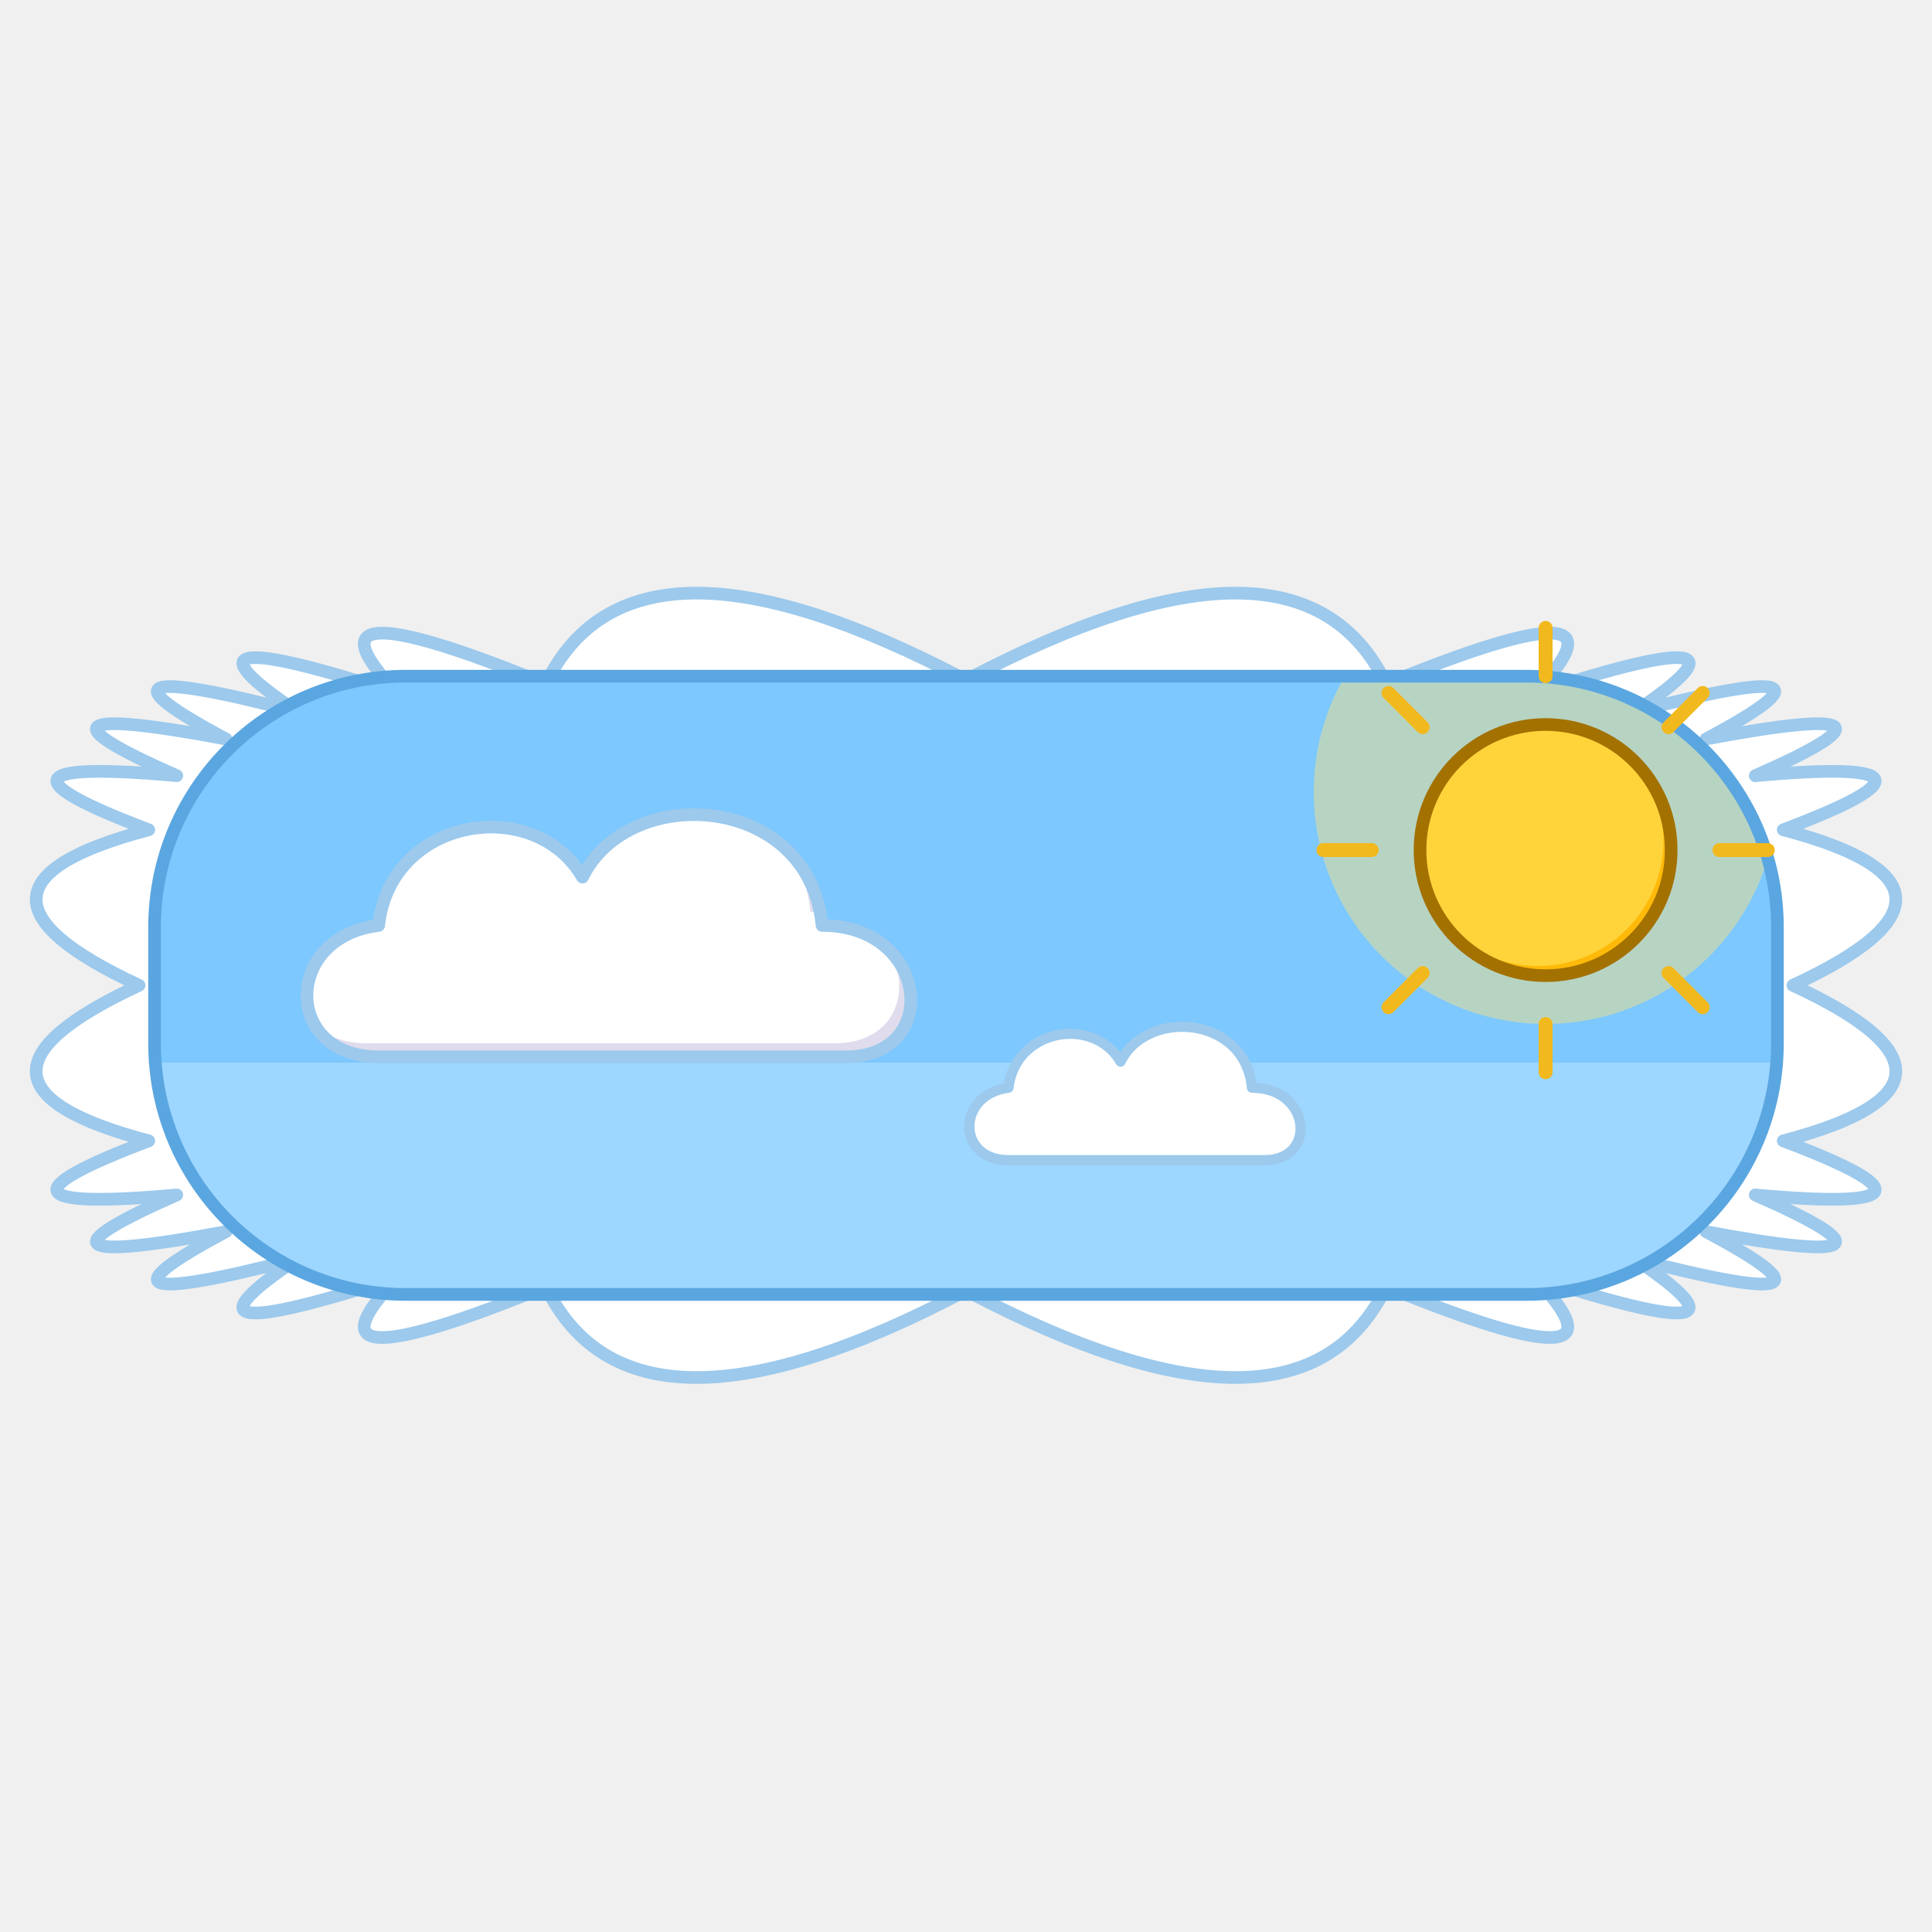
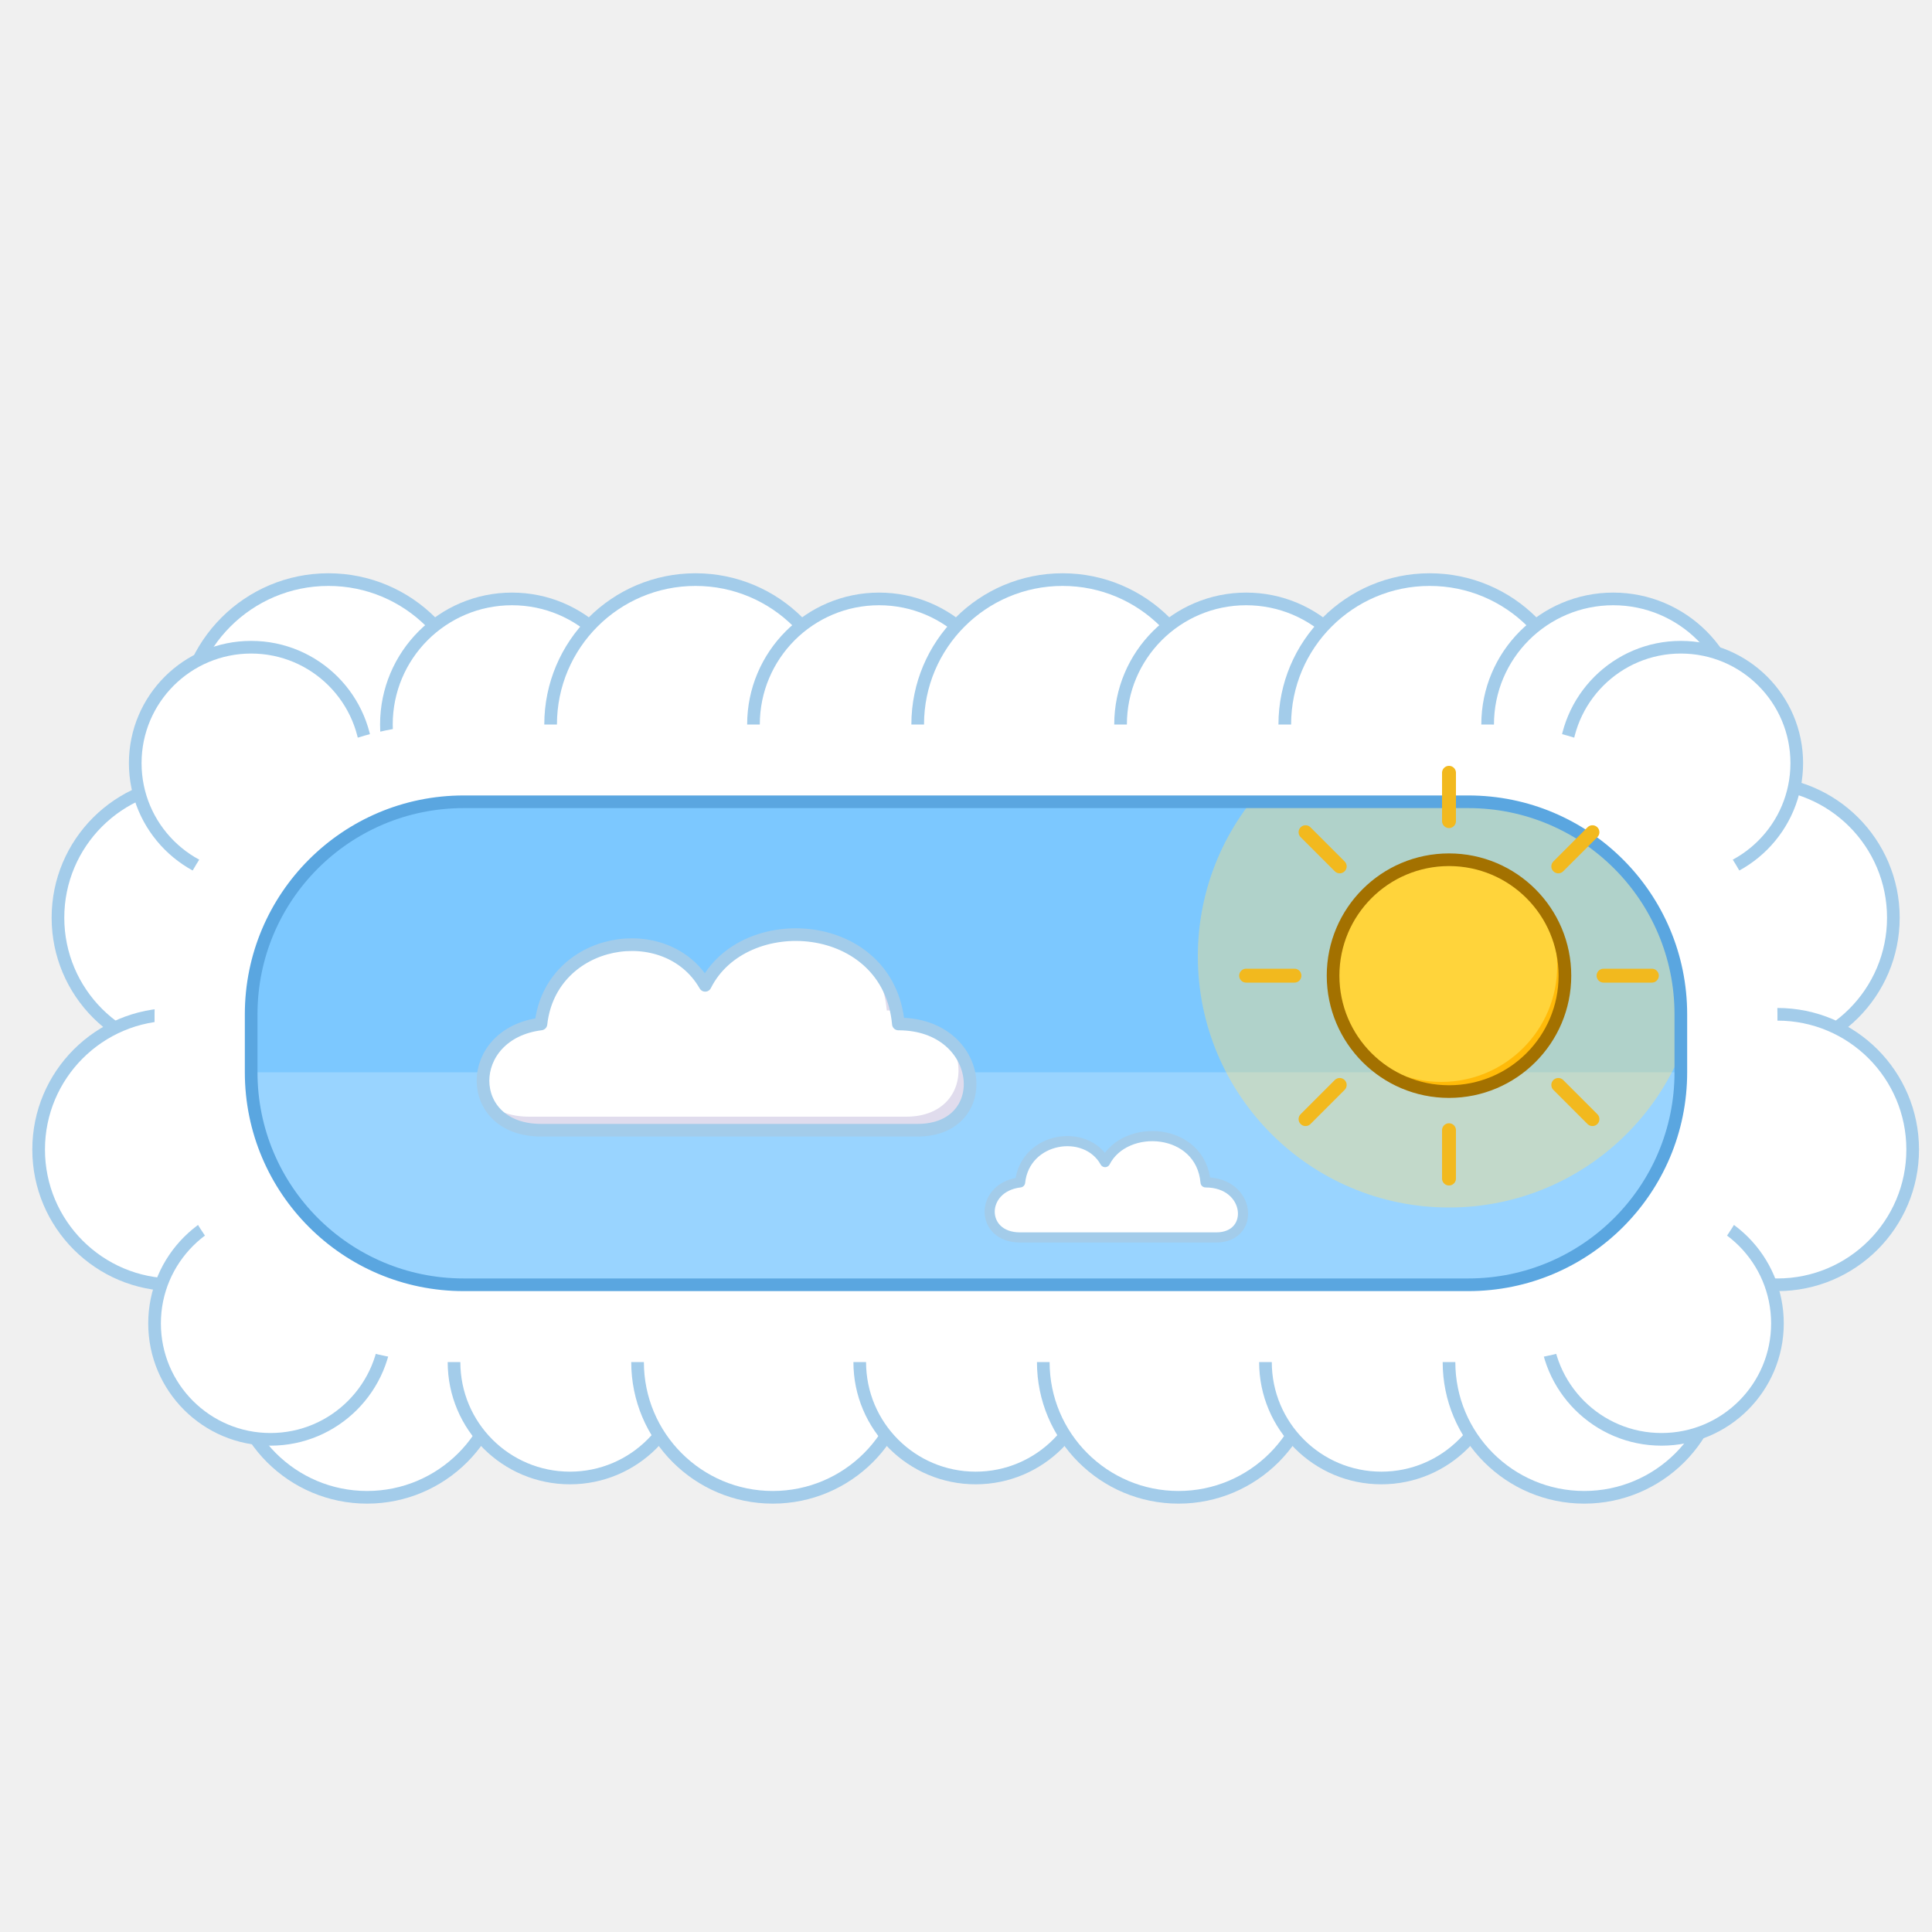
<svg xmlns="http://www.w3.org/2000/svg" viewBox="0 0 200 200" width="200" height="200">
  <defs>
-     <clipPath id="c4332627e7">
-       <path d="M42,70 H158 A26,26 0 0 1 184,96 V108 A26,26 0 0 1 158,134 H42 A26,26 0 0 1 16,108 V96 A26,26 0 0 1 42,70Z" />
+     <clipPath id="c00f0edc0c">
+       <path d="M48,78 H152 A22,22 0 0 1 174,100 V106 A22,22 0 0 1 152,128 H48 A22,22 0 0 1 26,106 V100 A22,22 0 0 1 48,78Z" />
    </clipPath>
-     <clipPath id="c520a9b4e0">
-       <path d="M147,88 A13,13 0 1 0 173,88 A13,13 0 1 0 147,88Z" />
+     <clipPath id="c6fcedd21a">
+       <path d="M138,96 A12,12 0 1 0 162,96 A12,12 0 1 0 138,96Z" />
    </clipPath>
-     <clipPath id="c1c769f774">
-       <path d="M39.2,109.4 C29.3,109.4 29.3,97 39.2,95.8 C40.4,84.6 55.3,82.2 60.3,90.8 C65.2,80.9 83.8,82.2 85.1,95.8 C96.2,95.8 97.5,109.4 87.6,109.4 Z" />
+     <clipPath id="c00fb62583">
+       <path d="M56,112 C48,112 48,102 56,101 C57,92 69,90 73,97 C77,89 92,90 93,101 C102,101 103,112 95,112 Z" />
    </clipPath>
  </defs>
-   <path d="M185.6,102 Q207.4,112.1 184.6,118.1 Q205,125.8 181.7,123.7 Q200.6,132 176.6,127.5 Q193.9,136.7 169.2,130.3 Q184.4,140.5 158.8,132.2 Q170.4,144.2 143.5,133.2 Q134.5,151.8 100,133.6 Q65.5,151.8 56.5,133.2 Q29.6,144.2 41.2,132.2 Q15.6,140.5 30.8,130.3 Q6.1,136.7 23.4,127.5 Q-0.6,132 18.3,123.7 Q-5,125.8 15.4,118.1 Q-7.4,112.1 14.4,102 Q-7.4,91.9 15.4,85.9 Q-5,78.2 18.3,80.3 Q-0.6,72 23.4,76.5 Q6.1,67.3 30.8,73.7 Q15.6,63.5 41.2,71.8 Q29.6,59.8 56.5,70.8 Q65.5,52.2 100,70.4 Q134.5,52.2 143.5,70.8 Q170.4,59.8 158.8,71.8 Q184.4,63.5 169.2,73.7 Q193.9,67.3 176.6,76.5 Q200.6,72 181.7,80.3 Q205,78.2 184.6,85.9 Q207.4,91.9 185.6,102Z" fill="#FFFFFF" />
-   <path d="M185.6,102 Q207.4,112.1 184.6,118.1 Q205,125.8 181.7,123.7 Q200.6,132 176.6,127.5 Q193.9,136.7 169.2,130.3 Q184.4,140.5 158.8,132.2 Q170.4,144.2 143.5,133.2 Q134.5,151.8 100,133.6 Q65.5,151.8 56.5,133.2 Q29.6,144.2 41.2,132.2 Q15.6,140.5 30.8,130.3 Q6.1,136.7 23.4,127.5 Q-0.6,132 18.3,123.7 Q-5,125.8 15.4,118.1 Q-7.4,112.1 14.4,102 Q-7.4,91.9 15.4,85.9 Q-5,78.2 18.3,80.3 Q-0.6,72 23.4,76.5 Q6.1,67.3 30.8,73.7 Q15.6,63.5 41.2,71.8 Q29.6,59.8 56.5,70.8 Q65.5,52.2 100,70.4 Q134.5,52.2 143.5,70.8 Q170.4,59.8 158.8,71.8 Q184.4,63.5 169.2,73.7 Q193.9,67.3 176.6,76.5 Q200.6,72 181.7,80.3 Q205,78.2 184.6,85.9 Q207.4,91.9 185.6,102Z" fill="none" stroke="#9CC9EC" stroke-width="1.31" stroke-linejoin="round" />
-   <path d="M42,70 H158 A26,26 0 0 1 184,96 V108 A26,26 0 0 1 158,134 H42 A26,26 0 0 1 16,108 V96 A26,26 0 0 1 42,70Z" fill="#7CC8FF" />
-   <g clip-path="url(#c4332627e7)">
-     <path d="M16,110 H184 V140 H16Z" fill="#9DD6FF" />
-     <path d="M136,82 A24,24 0 1 0 184,82 A24,24 0 1 0 136,82Z" fill="#FFE27A" opacity="0.45" />
+   <g transform="translate(0 5)">
+     <path d="M19,70 A15,15 0 1 0 49,70 A15,15 0 1 0 19,70Z" fill="#FFFFFF" />
+     <path d="M19,70 A15,15 0 1 0 49,70 A15,15 0 1 0 19,70Z" fill="none" stroke="#A3CCEA" stroke-width="1.31" stroke-linejoin="round" />
+     <path d="M40,70 A13,13 0 1 0 66,70 A13,13 0 1 0 40,70Z" fill="#FFFFFF" />
+     <path d="M40,70 A13,13 0 1 0 66,70 A13,13 0 1 0 40,70Z" fill="none" stroke="#A3CCEA" stroke-width="1.31" stroke-linejoin="round" />
+     <path d="M57,70 A15,15 0 1 0 87,70 A15,15 0 1 0 57,70Z" fill="#FFFFFF" />
+     <path d="M57,70 A15,15 0 1 0 87,70 A15,15 0 1 0 57,70Z" fill="none" stroke="#A3CCEA" stroke-width="1.31" stroke-linejoin="round" />
+     <path d="M78,70 A13,13 0 1 0 104,70 A13,13 0 1 0 78,70Z" fill="#FFFFFF" />
+     <path d="M78,70 A13,13 0 1 0 104,70 A13,13 0 1 0 78,70Z" fill="none" stroke="#A3CCEA" stroke-width="1.31" stroke-linejoin="round" />
+     <path d="M95,70 A15,15 0 1 0 125,70 A15,15 0 1 0 95,70Z" fill="#FFFFFF" />
+     <path d="M95,70 A15,15 0 1 0 125,70 A15,15 0 1 0 95,70Z" fill="none" stroke="#A3CCEA" stroke-width="1.31" stroke-linejoin="round" />
+     <path d="M116,70 A13,13 0 1 0 142,70 A13,13 0 1 0 116,70Z" fill="#FFFFFF" />
+     <path d="M116,70 A13,13 0 1 0 142,70 A13,13 0 1 0 116,70Z" fill="none" stroke="#A3CCEA" stroke-width="1.31" stroke-linejoin="round" />
+     <path d="M133,70 A15,15 0 1 0 163,70 A15,15 0 1 0 133,70Z" fill="#FFFFFF" />
+     <path d="M133,70 A15,15 0 1 0 163,70 A15,15 0 1 0 133,70Z" fill="none" stroke="#A3CCEA" stroke-width="1.31" stroke-linejoin="round" />
+     <path d="M154,70 A13,13 0 1 0 180,70 A13,13 0 1 0 154,70Z" fill="#FFFFFF" />
+     <path d="M154,70 A13,13 0 1 0 180,70 A13,13 0 1 0 154,70Z" fill="none" stroke="#A3CCEA" stroke-width="1.31" stroke-linejoin="round" />
+     <path d="M24,136 A14,14 0 1 0 52,136 A14,14 0 1 0 24,136Z" fill="#FFFFFF" />
+     <path d="M24,136 A14,14 0 1 0 52,136 A14,14 0 1 0 24,136Z" fill="none" stroke="#A3CCEA" stroke-width="1.31" stroke-linejoin="round" />
+     <path d="M47,136 A12,12 0 1 0 71,136 A12,12 0 1 0 47,136Z" fill="#FFFFFF" />
+     <path d="M47,136 A12,12 0 1 0 71,136 A12,12 0 1 0 47,136Z" fill="none" stroke="#A3CCEA" stroke-width="1.31" stroke-linejoin="round" />
+     <path d="M66,136 A14,14 0 1 0 94,136 A14,14 0 1 0 66,136Z" fill="#FFFFFF" />
+     <path d="M66,136 A14,14 0 1 0 94,136 A14,14 0 1 0 66,136Z" fill="none" stroke="#A3CCEA" stroke-width="1.31" stroke-linejoin="round" />
+     <path d="M89,136 A12,12 0 1 0 113,136 A12,12 0 1 0 89,136Z" fill="#FFFFFF" />
+     <path d="M89,136 A12,12 0 1 0 113,136 A12,12 0 1 0 89,136Z" fill="none" stroke="#A3CCEA" stroke-width="1.31" stroke-linejoin="round" />
+     <path d="M108,136 A14,14 0 1 0 136,136 A14,14 0 1 0 108,136Z" fill="#FFFFFF" />
+     <path d="M108,136 A14,14 0 1 0 136,136 A14,14 0 1 0 108,136Z" fill="none" stroke="#A3CCEA" stroke-width="1.31" stroke-linejoin="round" />
+     <path d="M131,136 A12,12 0 1 0 155,136 A12,12 0 1 0 131,136Z" fill="#FFFFFF" />
+     <path d="M131,136 A12,12 0 1 0 155,136 A12,12 0 1 0 131,136Z" fill="none" stroke="#A3CCEA" stroke-width="1.31" stroke-linejoin="round" />
+     <path d="M150,136 A14,14 0 1 0 178,136 A14,14 0 1 0 150,136Z" fill="#FFFFFF" />
+     <path d="M150,136 A14,14 0 1 0 178,136 A14,14 0 1 0 150,136Z" fill="none" stroke="#A3CCEA" stroke-width="1.31" stroke-linejoin="round" />
+     <path d="M6,90 A14,14 0 1 0 34,90 A14,14 0 1 0 6,90Z" fill="#FFFFFF" />
+     <path d="M6,90 A14,14 0 1 0 34,90 A14,14 0 1 0 6,90Z" fill="none" stroke="#A3CCEA" stroke-width="1.31" stroke-linejoin="round" />
+     <path d="M4,114 A14,14 0 1 0 32,114 A14,14 0 1 0 4,114Z" fill="#FFFFFF" />
+     <path d="M4,114 A14,14 0 1 0 32,114 A14,14 0 1 0 4,114Z" fill="none" stroke="#A3CCEA" stroke-width="1.31" stroke-linejoin="round" />
+     <path d="M168,90 A14,14 0 1 0 196,90 A14,14 0 1 0 168,90Z" fill="#FFFFFF" />
+     <path d="M168,90 A14,14 0 1 0 196,90 A14,14 0 1 0 168,90Z" fill="none" stroke="#A3CCEA" stroke-width="1.31" stroke-linejoin="round" />
+     <path d="M170,114 A14,14 0 1 0 198,114 A14,14 0 1 0 170,114Z" fill="#FFFFFF" />
+     <path d="M170,114 A14,14 0 1 0 198,114 A14,14 0 1 0 170,114Z" fill="none" stroke="#A3CCEA" stroke-width="1.31" stroke-linejoin="round" />
+     <path d="M14,74 A12,12 0 1 0 38,74 A12,12 0 1 0 14,74Z" fill="#FFFFFF" />
+     <path d="M14,74 A12,12 0 1 0 38,74 A12,12 0 1 0 14,74Z" fill="none" stroke="#A3CCEA" stroke-width="1.31" stroke-linejoin="round" />
+     <path d="M162,74 A12,12 0 1 0 186,74 A12,12 0 1 0 162,74Z" fill="#FFFFFF" />
+     <path d="M162,74 A12,12 0 1 0 186,74 A12,12 0 1 0 162,74Z" fill="none" stroke="#A3CCEA" stroke-width="1.31" stroke-linejoin="round" />
+     <path d="M16,132 A12,12 0 1 0 40,132 A12,12 0 1 0 16,132Z" fill="#FFFFFF" />
+     <path d="M16,132 A12,12 0 1 0 40,132 A12,12 0 1 0 16,132Z" fill="none" stroke="#A3CCEA" stroke-width="1.31" stroke-linejoin="round" />
+     <path d="M160,132 A12,12 0 1 0 184,132 A12,12 0 1 0 160,132Z" fill="#FFFFFF" />
+     <path d="M160,132 A12,12 0 1 0 184,132 A12,12 0 1 0 160,132Z" fill="none" stroke="#A3CCEA" stroke-width="1.31" stroke-linejoin="round" />
+     <path d="M46,70 H154 A30,30 0 0 1 184,100 V106 A30,30 0 0 1 154,136 H46 A30,30 0 0 1 16,106 V100 A30,30 0 0 1 46,70Z" fill="#FFFFFF" />
+     <path d="M48,78 H152 A22,22 0 0 1 174,100 V106 A22,22 0 0 1 152,128 H48 A22,22 0 0 1 26,106 V100 A22,22 0 0 1 48,78Z" fill="#7CC8FF" />
+     <g clip-path="url(#c00f0edc0c)">
+       <path d="M20,106 H190 V136 H20Z" fill="#99D4FF" />
+       <path d="M124,94 A26,26 0 1 0 176,94 A26,26 0 1 0 124,94Z" fill="#FFE27A" opacity="0.4" />
+     </g>
+     <path d="M48,78 H152 A22,22 0 0 1 174,100 V106 A22,22 0 0 1 152,128 H48 A22,22 0 0 1 26,106 V100 A22,22 0 0 1 48,78Z" fill="none" stroke="#5AA6E0" stroke-width="1.31" stroke-linejoin="round" />
+     <path d="M138,96 A12,12 0 1 0 162,96 A12,12 0 1 0 138,96Z" fill="#FFBA09" />
+     <g clip-path="url(#c6fcedd21a)">
+       <path d="M138,96 A12,12 0 1 0 162,96 A12,12 0 1 0 138,96Z" fill="#FFD43B" transform="translate(-0.8 -1)" />
+     </g>
+     <path d="M138,96 A12,12 0 1 0 162,96 A12,12 0 1 0 138,96Z" fill="none" stroke="#A37100" stroke-width="1.31" stroke-linejoin="round" />
+     <g transform="translate(150 96) rotate(0)">
+       <path d="M0,-16 L0,-21" fill="none" stroke="#F2B91E" stroke-width="1.44" stroke-linecap="round" stroke-linejoin="round" />
+     </g>
+     <g transform="translate(150 96) rotate(45)">
+       <path d="M0,-16 L0,-21" fill="none" stroke="#F2B91E" stroke-width="1.44" stroke-linecap="round" stroke-linejoin="round" />
+     </g>
+     <g transform="translate(150 96) rotate(90)">
+       <path d="M0,-16 L0,-21" fill="none" stroke="#F2B91E" stroke-width="1.44" stroke-linecap="round" stroke-linejoin="round" />
+     </g>
+     <g transform="translate(150 96) rotate(135)">
+       <path d="M0,-16 L0,-21" fill="none" stroke="#F2B91E" stroke-width="1.44" stroke-linecap="round" stroke-linejoin="round" />
+     </g>
+     <g transform="translate(150 96) rotate(180)">
+       <path d="M0,-16 L0,-21" fill="none" stroke="#F2B91E" stroke-width="1.44" stroke-linecap="round" stroke-linejoin="round" />
+     </g>
+     <g transform="translate(150 96) rotate(225)">
+       <path d="M0,-16 L0,-21" fill="none" stroke="#F2B91E" stroke-width="1.44" stroke-linecap="round" stroke-linejoin="round" />
+     </g>
+     <g transform="translate(150 96) rotate(270)">
+       <path d="M0,-16 L0,-21" fill="none" stroke="#F2B91E" stroke-width="1.44" stroke-linecap="round" stroke-linejoin="round" />
+     </g>
+     <g transform="translate(150 96) rotate(315)">
+       <path d="M0,-16 L0,-21" fill="none" stroke="#F2B91E" stroke-width="1.44" stroke-linecap="round" stroke-linejoin="round" />
+     </g>
+     <path d="M56,112 C48,112 48,102 56,101 C57,92 69,90 73,97 C77,89 92,90 93,101 C102,101 103,112 95,112 Z" fill="#E0DCED" />
+     <g clip-path="url(#c00fb62583)">
+       <path d="M56,112 C48,112 48,102 56,101 C57,92 69,90 73,97 C77,89 92,90 93,101 C102,101 103,112 95,112 Z" fill="#FFFFFF" transform="translate(-1.2 -1.4)" />
+     </g>
+     <path d="M56,112 C48,112 48,102 56,101 C57,92 69,90 73,97 C77,89 92,90 93,101 C102,101 103,112 95,112 Z" fill="none" stroke="#A3CCEA" stroke-width="1.31" stroke-linejoin="round" />
+     <path d="M105.6,123.1 C101.4,123.1 101.4,117.9 105.6,117.4 C106.1,112.7 112.4,111.7 114.4,115.3 C116.5,111.2 124.3,111.7 124.8,117.4 C129.5,117.4 130,123.1 125.9,123.1 Z" fill="#FFFFFF" />
+     <path d="M105.6,123.1 C101.4,123.1 101.4,117.9 105.6,117.4 C106.1,112.7 112.4,111.7 114.4,115.3 C116.5,111.2 124.3,111.7 124.8,117.4 C129.5,117.4 130,123.1 125.9,123.1 Z" fill="none" stroke="#A3CCEA" stroke-width="1.05" stroke-linejoin="round" />
  </g>
-   <path d="M42,70 H158 A26,26 0 0 1 184,96 V108 A26,26 0 0 1 158,134 H42 A26,26 0 0 1 16,108 V96 A26,26 0 0 1 42,70Z" fill="none" stroke="#5AA6E0" stroke-width="1.31" stroke-linejoin="round" />
-   <path d="M147,88 A13,13 0 1 0 173,88 A13,13 0 1 0 147,88Z" fill="#FFBA09" />
-   <g clip-path="url(#c520a9b4e0)">
-     <path d="M147,88 A13,13 0 1 0 173,88 A13,13 0 1 0 147,88Z" fill="#FFD43B" transform="translate(-0.8 -1)" />
-   </g>
-   <path d="M147,88 A13,13 0 1 0 173,88 A13,13 0 1 0 147,88Z" fill="none" stroke="#A37100" stroke-width="1.31" stroke-linejoin="round" />
-   <g transform="translate(160 88) rotate(0)">
-     <path d="M0,-18 L0,-23" fill="none" stroke="#F2B91E" stroke-width="1.44" stroke-linecap="round" stroke-linejoin="round" />
-   </g>
-   <g transform="translate(160 88) rotate(45)">
-     <path d="M0,-18 L0,-23" fill="none" stroke="#F2B91E" stroke-width="1.44" stroke-linecap="round" stroke-linejoin="round" />
-   </g>
-   <g transform="translate(160 88) rotate(90)">
-     <path d="M0,-18 L0,-23" fill="none" stroke="#F2B91E" stroke-width="1.44" stroke-linecap="round" stroke-linejoin="round" />
-   </g>
-   <g transform="translate(160 88) rotate(135)">
-     <path d="M0,-18 L0,-23" fill="none" stroke="#F2B91E" stroke-width="1.44" stroke-linecap="round" stroke-linejoin="round" />
-   </g>
-   <g transform="translate(160 88) rotate(180)">
-     <path d="M0,-18 L0,-23" fill="none" stroke="#F2B91E" stroke-width="1.44" stroke-linecap="round" stroke-linejoin="round" />
-   </g>
-   <g transform="translate(160 88) rotate(225)">
-     <path d="M0,-18 L0,-23" fill="none" stroke="#F2B91E" stroke-width="1.44" stroke-linecap="round" stroke-linejoin="round" />
-   </g>
-   <g transform="translate(160 88) rotate(270)">
-     <path d="M0,-18 L0,-23" fill="none" stroke="#F2B91E" stroke-width="1.44" stroke-linecap="round" stroke-linejoin="round" />
-   </g>
-   <g transform="translate(160 88) rotate(315)">
-     <path d="M0,-18 L0,-23" fill="none" stroke="#F2B91E" stroke-width="1.44" stroke-linecap="round" stroke-linejoin="round" />
-   </g>
-   <path d="M39.2,109.4 C29.3,109.4 29.3,97 39.2,95.8 C40.4,84.6 55.3,82.2 60.3,90.8 C65.2,80.9 83.8,82.2 85.1,95.8 C96.2,95.8 97.5,109.4 87.6,109.4 Z" fill="#E0DCED" />
-   <g clip-path="url(#c1c769f774)">
-     <path d="M39.2,109.4 C29.3,109.4 29.3,97 39.2,95.8 C40.4,84.6 55.3,82.2 60.3,90.8 C65.2,80.9 83.8,82.2 85.1,95.8 C96.2,95.8 97.5,109.4 87.6,109.4 Z" fill="#FFFFFF" transform="translate(-1.2 -1.4)" />
-   </g>
-   <path d="M39.2,109.4 C29.3,109.4 29.3,97 39.2,95.8 C40.4,84.6 55.3,82.2 60.3,90.8 C65.2,80.9 83.8,82.2 85.1,95.8 C96.2,95.8 97.5,109.4 87.6,109.4 Z" fill="none" stroke="#9CC9EC" stroke-width="1.31" stroke-linejoin="round" />
-   <path d="M104.4,120.1 C99,120.1 99,113.3 104.4,112.6 C105.1,106.5 113.2,105.1 116,109.9 C118.7,104.4 128.9,105.1 129.6,112.6 C135.7,112.6 136.4,120.1 130.9,120.1 Z" fill="#FFFFFF" />
-   <path d="M104.4,120.1 C99,120.1 99,113.3 104.4,112.6 C105.1,106.5 113.2,105.1 116,109.9 C118.7,104.4 128.9,105.1 129.6,112.6 C135.7,112.6 136.4,120.1 130.9,120.1 Z" fill="none" stroke="#9CC9EC" stroke-width="1.05" stroke-linejoin="round" />
</svg>
